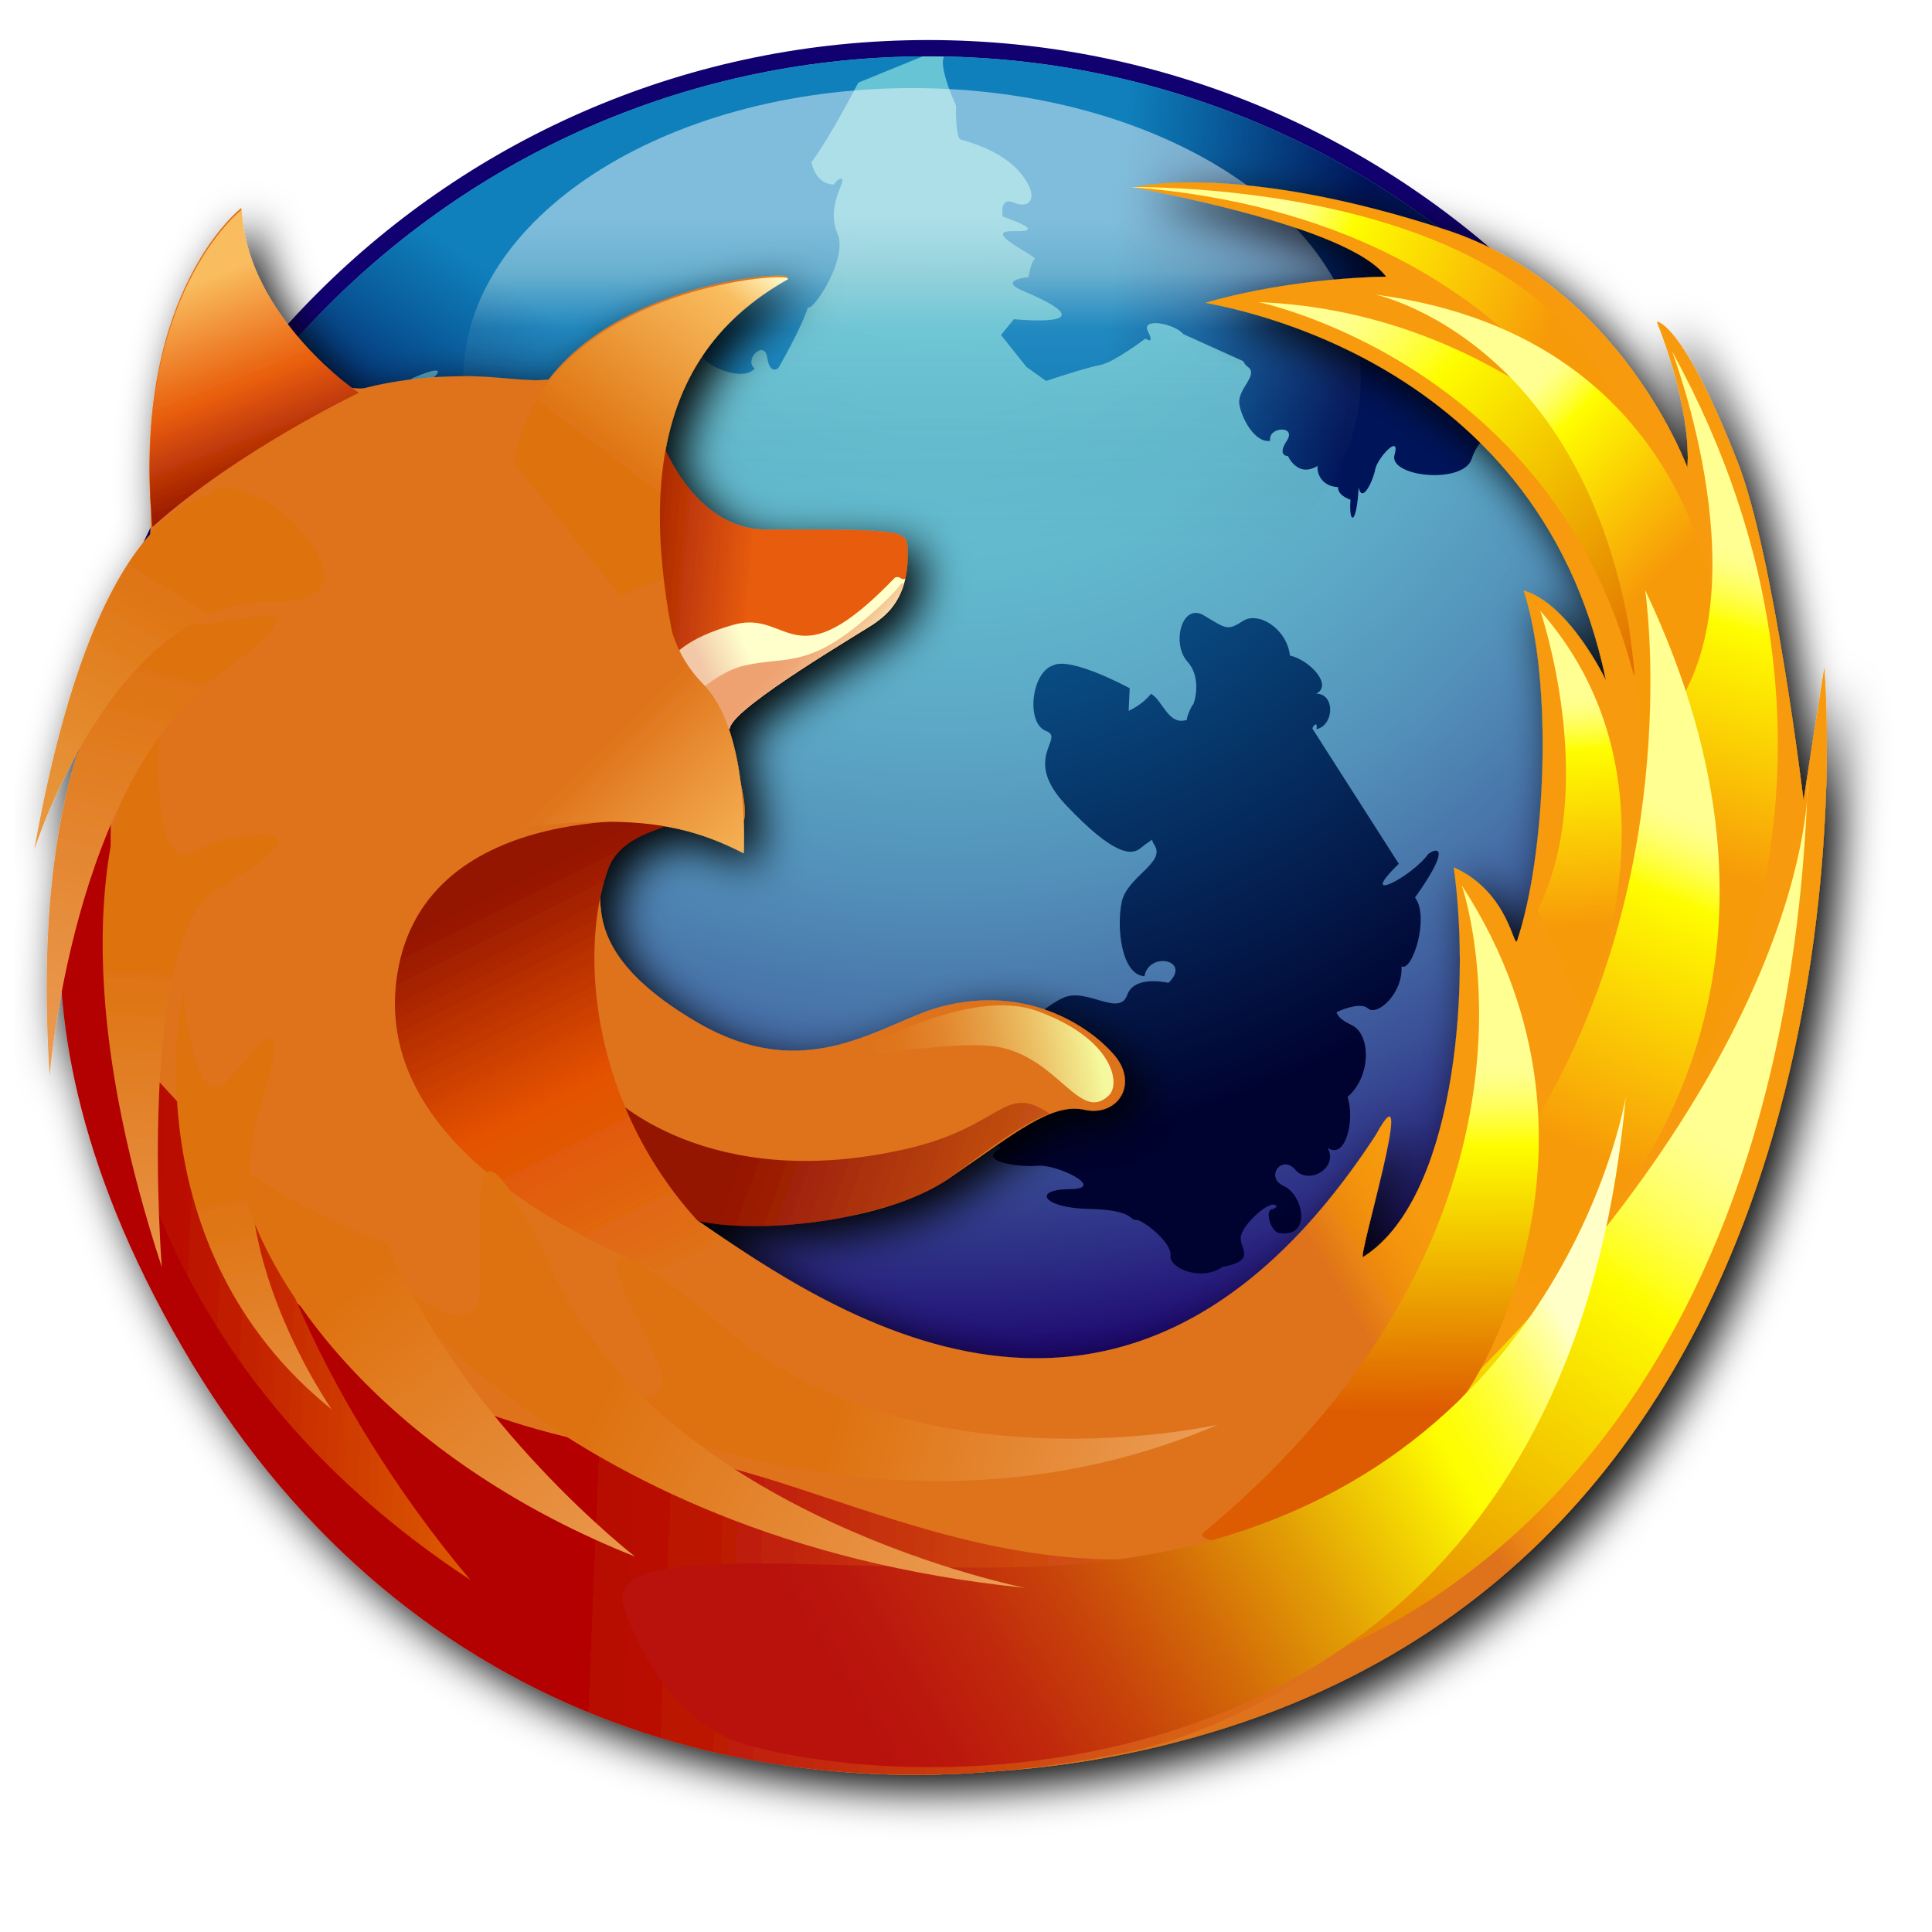
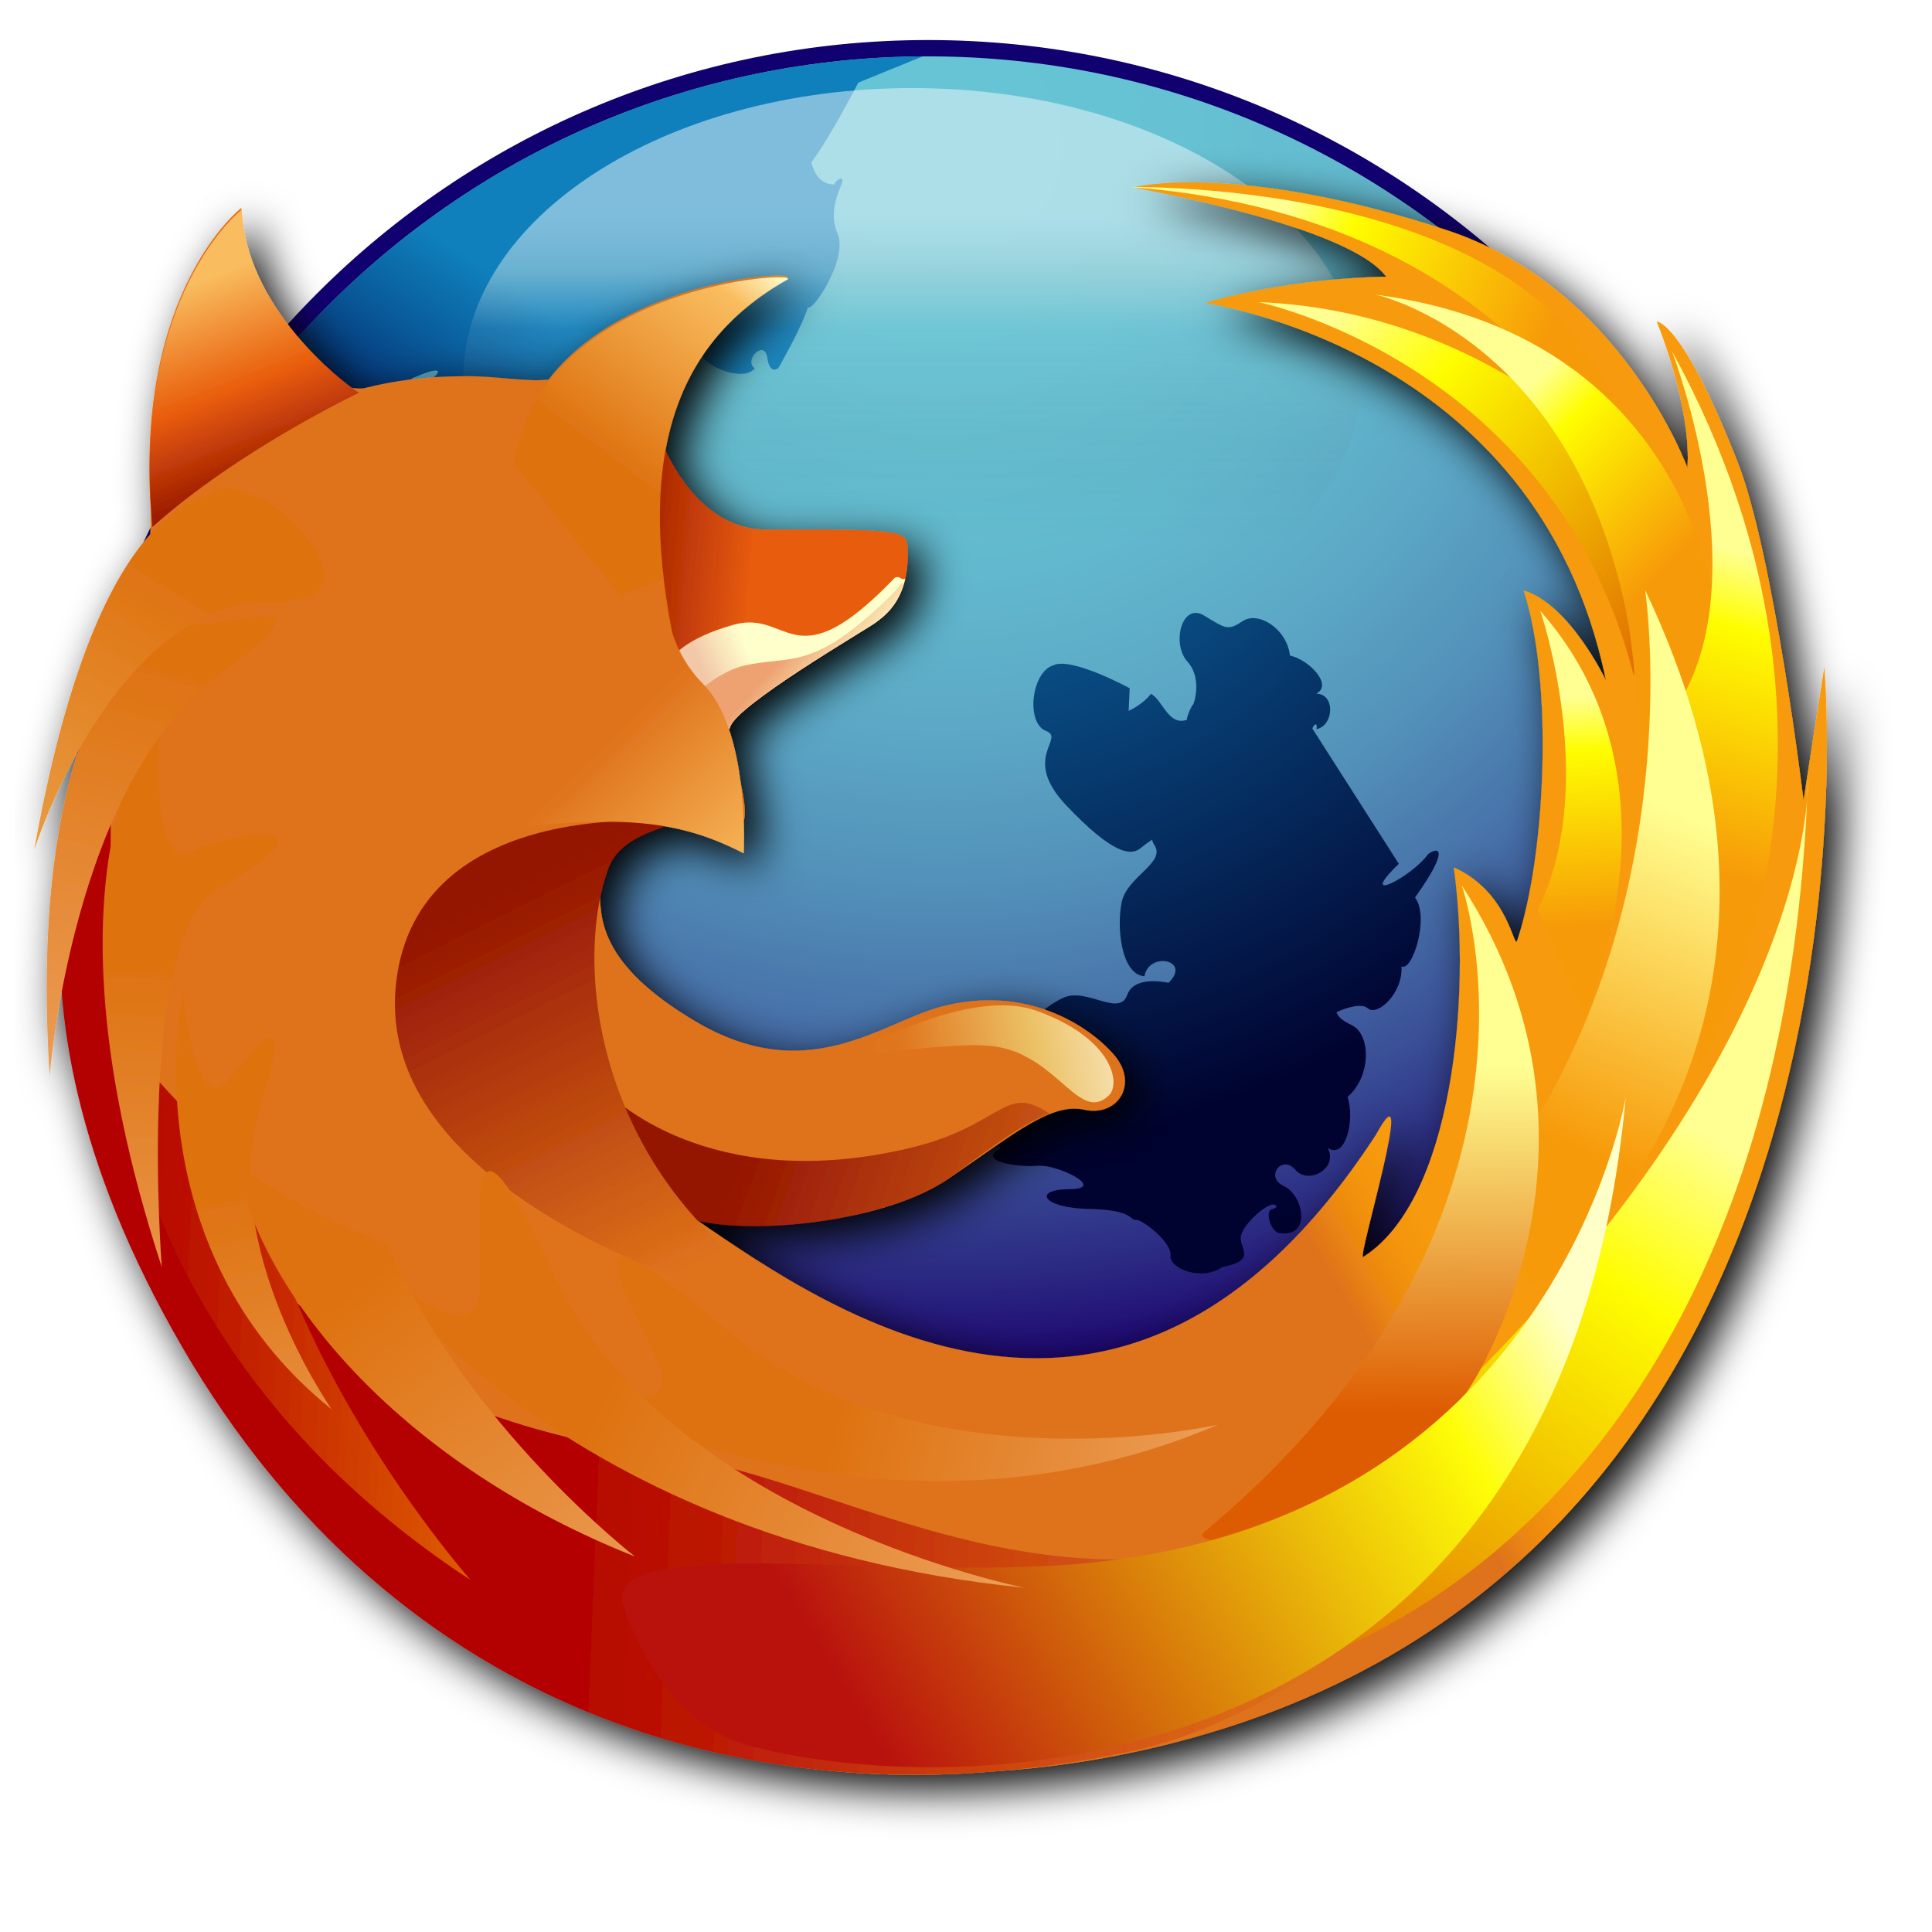
<svg xmlns="http://www.w3.org/2000/svg" xmlns:xlink="http://www.w3.org/1999/xlink" width="256" height="256" viewBox="0 0 132.72 127.219">
  <g>
    <g>
      <ellipse fill="#110070" cx="63.755" cy="59.375" rx="59.336" ry="59.375" />
      <radialGradient id="firefox-logo-61" cx="64.569" cy="7.227" r="104.221" fx="64.569" fy="7.227" gradientUnits="userSpaceOnUse">
        <stop offset="0" style="stop-color:#67C5D5" />
        <stop offset="0.16" style="stop-color:#66C2D3" />
        <stop offset="0.28" style="stop-color:#62B9CE" />
        <stop offset="0.385" style="stop-color:#5CA8C6" />
        <stop offset="0.483" style="stop-color:#5392BA" />
        <stop offset="0.576" style="stop-color:#4874AA" />
        <stop offset="0.665" style="stop-color:#3A5097" />
        <stop offset="0.749" style="stop-color:#2A2781" />
        <stop offset="0.815" style="stop-color:#1B006D" />
        <stop offset="1" style="stop-color:#596AAD" />
      </radialGradient>
      <ellipse fill="url(#firefox-logo-61)" cx="63.755" cy="59.375" rx="58.215" ry="58.254" />
      <radialGradient id="firefox-logo-65" cx="65.405" cy="19.12" r="57.383" fx="65.405" fy="19.12" gradientUnits="userSpaceOnUse">
        <stop offset="0" style="stop-color:#0F80BC" />
        <stop offset="0.264" style="stop-color:#0B629B" />
        <stop offset="0.844" style="stop-color:#031747" />
        <stop offset="1" style="stop-color:#00022F" />
      </radialGradient>
      <path fill="url(#firefox-logo-65)" d="M90.165,47.314c-0.042-0.123,0.384-0.62,0.27,0.024 c1.209-0.245,1.311-2.43-0.021-2.438c1.176-0.58-0.453-2.318-1.799-2.615c-0.217-1.87-2.189-3.059-3.226-2.38 c-1.047,0.681-1.137,0.561-2.671-0.37c-1.528-0.927-2.264,1.928-1.14,3.175c1.131,1.256,0.311,3.281,0.358,2.935 c0,0-0.426,0.766-0.398,1.053c-1.294,0.439-1.672-1.383-2.475-1.786c-0.585,0.763-1.53,1.17-1.53,1.17l0.071-1.553 c0,0-4.017-2.188-5.251-1.575c-1.521,0.47-1.881,3.991-0.5,4.506c1.383,0.521-1.735,1.818,1.393,5.116 c3.213,3.386,4.455,3.483,5.111,2.932c0.162-0.139,0.442-0.347,0.784-0.578c0.031,0.13,0.083,0.255,0.163,0.373 c0.804,1.209-1.869,2.162-2.242,3.894c-0.379,1.751-0.03,5.007,1.556,5.118c0.302-1.735,3.27-1.122,1.655,0.45 c-0.703-0.142-2.421-0.357-2.841,0.841c-0.53,1.512-2.774-0.512-4.344,0.167c-1.563,0.674-3.844,2.887-3.076,4.443 c1.476-0.7,2.606,2.456,0.544,1.808c-2.069-0.65-1.667,0.583-1.667,0.583s-2.154,1.699-0.137,3.508 c-1.753,0.91,1.226,1.338,2.546,1.217c1.322-0.12,4.792,1.591,2.185,1.608c-2.612,0.016-1.834,1.294,1.294,1.355 c3.123,0.064,2.795,0.788,3.259,0.756c0.464-0.032,2.484,1.561,2.374,2.444c-0.113,0.884,2.116,1.801,3.566,0.788 c2.539-0.471,1.006-1.364,1.291-2.215c0.285-0.854,1.574-1.942,2.016-2.03c0.084-0.115,0.775,0.023,0.134,0.283 c-0.554,0.006-0.161,1.566,0.502,1.646c2.242,0.273,1.586-2.654,0.269-3.243c-1.32-0.594-0.135-2.204,0.792-1.12 c0.927,1.082,2.993-0.133,2.218-1.504c1.232,0.854,1.896-1.909,1.372-3.495c1.648-1.429,1.595-4.278,0.32-4.915 c-0.627-0.313-0.93-0.516-1.082-0.905c0.757-0.358,1.761-0.622,2.155-0.269c0.641,0.579,2.425-1.018,2.312-2.885 c0.751,0.412,1.947-3.395,0.931-4.727c2.326-3.252,1.699-3.547,0.921-3.002c-1.17,1.622-5.013,3.563-2.034,0.688" />
      <g>
        <defs>
          <ellipse id="firefox-logo-8" cx="63.755" cy="59.375" rx="58.215" ry="58.254" />
        </defs>
        <clipPath id="firefox-logo-68">
          <use xlink:href="#firefox-logo-8" />
        </clipPath>
-         <linearGradient id="firefox-logo-69" gradientUnits="userSpaceOnUse" x1="76.372" y1="16.592" x2="93.232" y2="18.029">
-           <stop offset="0" style="stop-color:#0F80BC" />
-           <stop offset="0.338" style="stop-color:#0A5F9E" />
-           <stop offset="1" style="stop-color:#00145A" />
-         </linearGradient>
-         <path clip-path="url(#firefox-logo-68)" fill="url(#firefox-logo-69)" d="M65.061,1.002 c-0.912,0.203,0.613,3.503,0.613,3.503s-0.055,2.216,0.321,2.329c0.374,0.113,2.852,0.733,4.147,2.345 c1.301,1.614,0.625,2.463-0.458,1.997c-1.084-0.465-0.797,0.959-0.797,0.959s3.27,1.063,0.8,0.995 c-2.475-0.066,1.666,1.741,1.393,1.93c-0.273,0.191-0.429,1.231-0.429,1.231s-2.183,0.182-0.333,0.959 c6.26,2.637-0.669,1.925-0.669,1.925l-0.884,1.087l1.749,2.194l1.345,0.962c0,0,2.833-0.945,3.716-1.093 c0.884-0.146,3.114-1.815,3.114-1.815s0.669,0.478,0.169-0.497c-0.501-0.976,1.841-0.54,2.425,0.186l4.134,1.867 c0.054,0.144,0.146,0.274,0.292,0.375c0.806,0.565-0.729,1.535-0.573,2.562c0.156,1.016,1.093,2.704,2.121,2.526 c-0.18-0.969,1.851-1.086,1.144-0.006c-0.706,1.077,0.077,1.056,0.077,1.056s0.653,1.521,2.034,0.676 c-0.056,0.464,0.227,1.397,1.413,1.459c0,0-0.126,0.506,0.848,0.865c-0.132,1.737,0.424,1.792,0.561-0.846 c0.245,1.157,0.992-0.471,1.141-1.25c0.15-0.784,1.756-2.505,1.322-0.984c-0.431,1.508,4.735,2.06,5.308,0.259 c0.578-1.815,2.637-2.763,2.699-3.038c0.062-0.281-4.583-0.712-4.07-0.493c0.514,0.219,1.47-0.948,1.115-1.986 c0.576,0.116,0.83-2.301-0.083-2.927c1.143-2.405,0.651-2.48,0.182-2.001c-0.57,1.205-2.922,3.023-1.327,0.783 c1.609-2.263-0.653-0.284-1.438,0.208c-0.689,1.341-1.899,1.08-1.899,1.08s-0.222-0.911-1.516-0.607 c0.151-1.612-0.653-0.838-1.12-1.154c-0.285-0.193-0.558-0.627-0.726-0.999c1.115,0.452,2.612,0.933,2.354,0.104 c-0.167-0.542,2.112,0.643,2.192,0.396l2.848-0.396l2.769-1.75C85.388,0.164,65.061,1.002,65.061,1.002z" />
        <linearGradient id="firefox-logo-70" gradientUnits="userSpaceOnUse" x1="38.492" y1="19.147" x2="29.174" y2="32.832">
          <stop offset="0" style="stop-color:#0F80BC" />
          <stop offset="0.338" style="stop-color:#0A5F9E" />
          <stop offset="1" style="stop-color:#00145A" />
        </linearGradient>
        <path clip-path="url(#firefox-logo-68)" fill="url(#firefox-logo-70)" d="M38.752,6.095 c-10.573,4.747-18.551,14.531-18.551,14.531s0.938,2.145,1.265,1.987c0.33-0.156-2.361,5.628-0.386,5.954 c1.985,0.325,7.696-3.578,6.637-3.22c-1.056,0.356,0.595-2.112,0.595-2.112s2.972-1.318,1.214,0.202 c-1.743,1.511,2.318,0.187,2.255,0.496c-0.064,0.311,0.525,1.147,0.525,1.147s-1.393,1.494,0.406,0.892 c6.172-2.075,0.812,1.779,0.812,1.779l0.106,1.312l2.67,0.464l1.578-0.15c0,0,1.381-2.436,1.914-3.098 c0.535-0.663,1.028-3.284,1.028-3.284s0.803-0.084-0.213-0.468c-1.016-0.385,0.972-1.583,1.886-1.434l4.303-1.336 c0.138,0.068,0.292,0.103,0.47,0.082c0.985-0.114,0.489,1.603,1.294,2.25c0.796,0.644,2.627,1.264,3.283,0.469 c-0.784-0.594,0.674-2.011,0.86-0.751c0.187,1.249,0.767,0.723,0.767,0.723s1.543-2.654,2.036-4.177 c0.27,0.377,2.788-3.309,2.025-5.067c-0.771-1.78,0.479-3.456,0.34-3.715c-0.143-0.256-0.896,0.528-0.34,0.34 c0.561-0.192-1.589,0.772-1.874-2.061c-0.288-2.89-0.707,0.243-0.985,1.169c0.377,1.508,4.29-6.093,4.29-6.093l5.044-2.057 C64.006,0.873,52.525-0.088,38.752,6.095z" />
      </g>
      <linearGradient id="firefox-logo-71" gradientUnits="userSpaceOnUse" x1="62.652" y1="34.546" x2="62.652" y2="11.895">
        <stop offset="0.014" style="stop-color:#000000" stop-opacity="0" />
        <stop offset="0.65" style="stop-color:#C4E0E3" stop-opacity="0.2" />
        <stop offset="0.822" style="stop-color:#C4E0E3" />
        <stop offset="0.85" style="stop-color:#CDE5E8" />
        <stop offset="0.944" style="stop-color:#E8F4F7" />
        <stop offset="1" style="stop-color:#F2FAFC" />
      </linearGradient>
      <ellipse opacity="0.5" fill="url(#firefox-logo-71)" cx="62.652" cy="23.271" rx="30.825" ry="19.971" />
    </g>
    <filter id="blurshadow" x="-25%" y="-25%" width="150%" height="150%">
      <feGaussianBlur in="SourceAlpha" stdDeviation="1.5" result="blur" />
      <feOffset dx="1" dy="1" in="blur" result="shift" />
      <feMerge>
        <feMergeNode in="shift" />
        <feMergeNode in="SourceGraphic" />
      </feMerge>
    </filter>
    <g filter="url(#blurshadow)">
      <g>
        <linearGradient id="firefox-logo-74" gradientUnits="userSpaceOnUse" x1="64.478" y1="56.301" x2="78.466" y2="48.085">
          <stop offset="0" style="stop-color:#DF731B" />
          <stop offset="0.545" style="stop-color:#DF731B" />
          <stop offset="0.701" style="stop-color:#EC8811" />
          <stop offset="0.859" style="stop-color:#F4950B" />
          <stop offset="1" style="stop-color:#F79A09" />
        </linearGradient>
        <path fill="url(#firefox-logo-74)" d="M125.321,43.084l-1.426,9.15c0,0-2.039-16.94-4.538-23.273 c-3.83-9.704-5.534-9.626-5.545-9.612c2.565,6.519,2.1,10.021,2.1,10.021s-4.545-12.387-16.562-16.328 c-14.232-4.665-21.482-2.979-21.428-2.914c0.054,0.066,14.709,2.562,17.308,6.133c0,0-6.225,0-12.42,1.785 c-0.28,0.08,22.793,2.882,27.51,25.938c0,0-2.529-5.277-5.657-6.173c2.057,6.258,1.529,18.133-0.43,24.035 c-0.252,0.759-0.51-3.281-4.369-5.021c1.236,8.857-0.074,22.905-6.219,26.775c-0.479,0.301,3.852-13.868,0.871-8.39 c-17.797,27.287-38.956,11.04-47.538,5.249c6.888,1.688,14.205,0.472,18.441-2.423c4.275-2.922,6.804-5.058,9.075-4.553 c2.27,0.507,3.781-1.771,2.018-3.792c-1.765-2.025-6.051-4.808-11.849-3.291c-4.089,1.071-9.156,5.595-16.891,1.014 c-6.599-3.91-6.554-7.085-6.554-9.108c0-2.024,1.8-5.1,5.076-4.595c2.934,0.453,1.388-1.27,4.545,0 c0.86,0.346-0.086-4.129-1.31-6.996c2.357-4.919,10.004-6.381,10.575-6.812c1.034-0.782,0.465-1.172,0.818-2.35 c0.33-1.097,0.541-4.062-8.017-3.243c-3.938,0.377-6.443-4.726-7.264-5.965c0.266-1.577,0.693-3.018,1.271-4.338 c0.587-1.203,1.228-2.305,1.868-3.139c0.2-0.261,0.374-0.49,0.532-0.703c1.276-1.488,2.842-2.76,4.722-3.818 c0.981-0.554-10.969-0.035-16.346,6.974c-1.443,0.188-3.423-0.228-5.636-0.228c-2.774,0-4.953,0.303-6.97,0.81 c-0.323,0.081-0.844,0.037-1.481-0.115c-1.775-1.839-6.797-6.259-7.027-12.254c0,0-7.302,5.612-6.209,20.912 c-0.096,8.461-2.594,6.042-3.879,10.634c-0.598,2.176,0.899,3.815,0.899,3.879c-0.002,0.033,1.796-1.946,1.796-1.946 s-11.323,19.617,3.3,44.66c12.604,21.589,33.755,31.13,55.703,29.272c3.839-0.25,7.706-0.822,11.564-1.754 C130.881,104.828,125.321,43.084,125.321,43.084z" />
      </g>
      <linearGradient id="firefox-logo-75" gradientUnits="userSpaceOnUse" x1="41.839" y1="36.962" x2="52.697" y2="37.892">
        <stop offset="0.011" style="stop-color:#941403" />
        <stop offset="0.897" style="stop-color:#E85C0A" />
      </linearGradient>
      <path fill="url(#firefox-logo-75)" d="M45.469,27.61c0,0,2.21,6.039,7.167,6.019 c9.457-0.038,9.646,0.093,9.707,1.243c0.188,3.5-1.54,4.647-2.201,5.145c-0.663,0.497-9.668,5.718-9.999,7.211 C49.812,48.72,39.752,33.03,39.752,33.03L45.469,27.61z" />
      <linearGradient id="firefox-logo-77" gradientUnits="userSpaceOnUse" x1="48.731" y1="44.32" x2="51.856" y2="42.945">
        <stop offset="0" style="stop-color:#F2C8A9" />
        <stop offset="1" style="stop-color:#FFFFCC" />
      </linearGradient>
      <path fill="url(#firefox-logo-77)" d="M60.143,40.017c0.502-0.378,1.616-1.137,2.042-3.011 c-0.311,0.126-0.34-0.23-0.707-0.076c-6.955,7.255-7.221,2.203-11.017,3.22c-3.46,0.947-4.237,2.246-4.383,2.347 c0.051,0.073,0.104,0.148,0.155,0.221c0.997,0.506,1.953,2.122,2.671,3.564c0.702,0.836,1.173,1.248,1.241,0.945 C50.475,45.734,59.48,40.513,60.143,40.017z" />
      <linearGradient id="firefox-logo-78" gradientUnits="userSpaceOnUse" x1="38.768" y1="82.582" x2="91.339" y2="84.747">
        <stop offset="0" style="stop-color:#B30000" />
        <stop offset="1" style="stop-color:#DF731B" />
      </linearGradient>
      <path fill="url(#firefox-logo-78)" d="M8.18,45.782C6.76,48.761-2.352,64.159,12.519,89.787 c14.552,25.084,39.737,33.276,65.45,27.71c7.34-1.588,15.803-7.331,21.196-11.545c-3.465-8.74-1.414-8.412-3.271-7.262 c-20.714,12.823-37.18,0.174-49.924-1.443C-0.913,91.305,8.345,45.689,8.345,45.689L8.18,45.782z" />
      <linearGradient id="firefox-logo-79" gradientUnits="userSpaceOnUse" x1="51.278" y1="74.424" x2="78.689" y2="84.212">
        <stop offset="0" style="stop-color:#941403" />
        <stop offset="1" style="stop-color:#DF731B" />
      </linearGradient>
      <path fill="url(#firefox-logo-79)" d="M47.219,80.933c4.419,1.325,14.06,0.183,18.201-2.897 c2.79-2.074,4.898-3.638,6.671-4.292c-3.134-2.129-3.184,0.889-9.774,2.415c-13.728,3.185-20.393-3.695-20.393-3.695 c0.972,5.444,4.372,8.095,5.902,9.036C47.42,81.14,47.207,80.929,47.219,80.933z" />
      <linearGradient id="firefox-logo-80" gradientUnits="userSpaceOnUse" x1="6.106" y1="87.057" x2="32.828" y2="87.057" gradientTransform="matrix(0.9988 0.049 -0.049 0.9988 4.7153 -1.2399)">
        <stop offset="0.056" style="stop-color:#B30000" />
        <stop offset="1" style="stop-color:#DE5C01" />
      </linearGradient>
      <path fill="url(#firefox-logo-80)" d="M32.332,105.794c0,0-11.428-12.896-14.618-27.338 c-4.704-4.443-8.042-8.2-10.259-10.917C8.735,77.816,13.975,93.771,32.332,105.794z" />
      <linearGradient id="firefox-logo-81" gradientUnits="userSpaceOnUse" x1="209.723" y1="-130.659" x2="224.261" y2="-85.619" gradientTransform="matrix(0.9929 0.1186 -0.1186 0.9929 -207.2682 181.2932)">
        <stop offset="0.056" style="stop-color:#DE7210" />
        <stop offset="1" style="stop-color:#F6C08F" />
      </linearGradient>
      <path fill="url(#firefox-logo-81)" d="M22.799,94.082c0,0-7.887-11.228-4.93-20.762 c2.66-8.571-0.565-3.472-2.441-1.64c-1.895,1.851-2.869-5.464-2.821-6.307c0.003-0.018,0.001-0.026-0.001-0.027 C12.487,65.321,8.852,82.872,22.799,94.082z" />
      <linearGradient id="firefox-logo-82" gradientUnits="userSpaceOnUse" x1="12.471" y1="61.107" x2="12.471" y2="111.455" gradientTransform="matrix(0.999 0.0448 -0.0448 0.999 3.2321 -0.6968)">
        <stop offset="0.056" style="stop-color:#DE7210" />
        <stop offset="1" style="stop-color:#F6C08F" />
      </linearGradient>
      <path fill="url(#firefox-logo-82)" d="M11.115,84.294c0,0-1.798-22.788,3.885-26.009 c9.025-5.115,0.753-3.919-1.864-2.499c-2.645,1.433-2.4-8-2.026-8.896C11.477,46.007,1.795,55.808,11.115,84.294z" />
      <path fill="#A40000" d="M50.601,17.239c0,0-7.145,7.257-7.092,7.282c0.054,0.026,0.205,9.315,0.438,11.948 c0.856,1.011,3.524,7.588,1.482,6.128c-2.086-1.49-0.582-1.522-0.4-0.765c0.005,0.025,0.005,0.037,0,0.037 C44.891,41.933,39.844,30.946,50.601,17.239z" />
      <linearGradient id="firefox-logo-83" gradientUnits="userSpaceOnUse" x1="18.348" y1="30.846" x2="12.886" y2="16.85">
        <stop offset="0.011" style="stop-color:#941403" />
        <stop offset="0.472" style="stop-color:#E85C0A" />
        <stop offset="1" style="stop-color:#F9BD5F" />
      </linearGradient>
      <path fill="url(#firefox-logo-83)" d="M16.613,11.647c0,0-7.594,5.825-6.143,21.805 c5.878-5.277,14.19-9.222,14.19-9.222C23.265,23.352,16.866,18.233,16.613,11.647z" />
      <linearGradient id="firefox-logo-84" gradientUnits="userSpaceOnUse" x1="41.704" y1="34.058" x2="54.792" y2="16.853">
        <stop offset="0.197" style="stop-color:#DE7210" />
        <stop offset="0.843" style="stop-color:#F9BD5F" />
        <stop offset="1" style="stop-color:#FFFCCF" />
      </linearGradient>
      <path fill="url(#firefox-logo-84)" d="M35.328,29.122l11.406,14.185c-3.291-13.93-0.761-22.288,7.34-26.847 C55.273,15.784,37.149,16.703,35.328,29.122z" />
      <linearGradient id="firefox-logo-85" gradientUnits="userSpaceOnUse" x1="34.784" y1="57.541" x2="48.052" y2="84.079">
        <stop offset="0.017" style="stop-color:#941403" />
-         <stop offset="0.5" style="stop-color:#E35100" />
        <stop offset="1" style="stop-color:#DF731B" />
      </linearGradient>
      <path fill="url(#firefox-logo-85)" d="M27.292,64.164C29.237,51.908,46.294,53.71,46.294,53.71 c-0.761,0.565-3.683,0.903-4.52,3.241c-2.762,7.719-0.128,24.581,17.078,31.653C60.667,89.352,24.418,82.276,27.292,64.164z" />
      <linearGradient id="firefox-logo-86" gradientUnits="userSpaceOnUse" x1="54.825" y1="41.267" x2="58.139" y2="44.27">
        <stop offset="0" style="stop-color:#EEA272" />
-         <stop offset="0.186" style="stop-color:#EFA777" />
-         <stop offset="0.406" style="stop-color:#F2B585" />
-         <stop offset="0.643" style="stop-color:#F6CD9C" />
-         <stop offset="0.89" style="stop-color:#FCEEBB" />
        <stop offset="1" style="stop-color:#FFFFCC" />
      </linearGradient>
      <path fill="url(#firefox-logo-86)" d="M62.087,37.338c-0.084-0.015-0.158-0.013-0.195,0.037 c-0.21,0.281-1.021,1.239-2.95,2.81c-3.583,2.915-5.093,2.177-7.762,2.774c-1.215,0.271-2.37,1.087-3.148,1.741 c0.315,0.509,0.609,1.057,0.871,1.582c0.702,0.836,1.173,1.248,1.241,0.945c0.331-1.493,9.336-6.714,9.999-7.211 C60.613,39.663,61.611,38.962,62.087,37.338z" />
      <linearGradient id="firefox-logo-87" gradientUnits="userSpaceOnUse" x1="35.5" y1="48.361" x2="50.721" y2="63.893">
        <stop offset="0.197" style="stop-color:#DF731B" />
        <stop offset="0.843" style="stop-color:#F9BD5F" />
        <stop offset="1" style="stop-color:#FFFCCF" />
      </linearGradient>
      <path fill="url(#firefox-logo-87)" d="M51.09,55.865c0.1-2.59-0.081-8.881-2.774-11.611 c-2.057-2.085-2.54-4.474-2.816-7.201c-22.363,8.353-25.556,19.272-23.32,18.917C40.066,53.135,45.094,52.788,51.09,55.865z" />
      <linearGradient id="firefox-logo-88" gradientUnits="userSpaceOnUse" x1="847.471" y1="-1065.021" x2="847.471" y2="-1007.958" gradientTransform="matrix(0.9673 0.2537 -0.2537 0.9673 -1076.666 855.2322)">
        <stop offset="0.056" style="stop-color:#DE7210" />
        <stop offset="1" style="stop-color:#F6C08F" />
      </linearGradient>
      <path fill="url(#firefox-logo-88)" d="M3.411,71.171c0,0,1.554-20.192,11.661-27.582 c7.935-5.805,1.773-3.696-1.291-3.456c-3.231,0.256-4.954,2.221-4.331,1.498c0.027-0.03,0.036-0.047,0.031-0.055 C9.375,41.451,1.897,47.726,3.411,71.171z" />
      <linearGradient id="firefox-logo-89" gradientUnits="userSpaceOnUse" x1="15.856" y1="36.413" x2="-3.437" y2="67.833" gradientTransform="matrix(0.9897 -0.0801 0.0949 1.1727 -3.8203 -4.9468)">
        <stop offset="0.056" style="stop-color:#DE7210" />
        <stop offset="1" style="stop-color:#F2C06E" />
      </linearGradient>
      <path fill="url(#firefox-logo-89)" d="M2.347,55.658c0,0,5.416-17.192,16.362-17.047 c7.259,0.097,1.501-6.134-0.695-7.081c-2.291-0.981-2.839-0.943-3.374-0.469C13.838,31.771,6.636,31.497,2.347,55.658z" />
      <linearGradient id="firefox-logo-90" gradientUnits="userSpaceOnUse" x1="80.929" y1="67.845" x2="60.433" y2="71.76">
        <stop offset="0.005" style="stop-color:#FFFAEE" />
-         <stop offset="0.276" style="stop-color:#F5F89B" />
-         <stop offset="0.31" style="stop-color:#F3ED91" />
        <stop offset="0.467" style="stop-color:#ECC267" />
-         <stop offset="0.618" style="stop-color:#E6A046" />
-         <stop offset="0.761" style="stop-color:#E2872E" />
        <stop offset="0.892" style="stop-color:#E07820" />
        <stop offset="1" style="stop-color:#DF731B" />
      </linearGradient>
      <path fill="url(#firefox-logo-90)" d="M76.185,72.486c0.823-0.807,0.249-3.903-4.924-5.78 c-4.694-1.705-12.021,2.63-14.195,3.486c0,0,8.299-1.555,11.411-1.037C72.695,69.857,74.177,74.456,76.185,72.486z" />
      <linearGradient id="firefox-logo-91" gradientUnits="userSpaceOnUse" x1="-411.273" y1="427.628" x2="-411.273" y2="475.32" gradientTransform="matrix(0.992 0.1261 -0.1261 0.992 477.0624 -332.3914)">
        <stop offset="0.056" style="stop-color:#DE7210" />
        <stop offset="1" style="stop-color:#F2C06E" />
      </linearGradient>
    </g>
    <g id="Fire">
      <linearGradient id="firefox-logo-110" gradientUnits="userSpaceOnUse" x1="88.331" y1="117.368" x2="117.265" y2="72.741">
        <stop offset="0" style="stop-color:#DE5C01" />
        <stop offset="0.736" style="stop-color:#FEFD00" />
-         <stop offset="0.778" style="stop-color:#FEFE26" />
-         <stop offset="0.837" style="stop-color:#FFFE54" />
-         <stop offset="0.889" style="stop-color:#FFFF76" />
-         <stop offset="0.932" style="stop-color:#FFFF8B" />
        <stop offset="0.961" style="stop-color:#FFFF92" />
      </linearGradient>
      <path fill="url(#firefox-logo-110)" d="M124.199,50.76c0,0,0.771,17.288-23.244,41.304 c-2.669,2.668-17.16,16.244-16.65,20.317C84.484,113.82,122.326,106.576,124.199,50.76z" />
      <linearGradient id="firefox-logo-111" gradientUnits="userSpaceOnUse" x1="105.157" y1="22.738" x2="86.211" y2="14.417">
        <stop offset="0" style="stop-color:#F79A09" />
        <stop offset="0.736" style="stop-color:#FEFD00" />
-         <stop offset="0.778" style="stop-color:#FEFE26" />
-         <stop offset="0.837" style="stop-color:#FFFE54" />
-         <stop offset="0.889" style="stop-color:#FFFF76" />
-         <stop offset="0.932" style="stop-color:#FFFF8B" />
        <stop offset="0.961" style="stop-color:#FFFF92" />
      </linearGradient>
      <path fill="url(#firefox-logo-111)" d="M77.64,10.096c28.926,2.222,34.528,23.021,34.53,21.748 C112.243,11.624,84.726,10.089,77.64,10.096z" />
      <linearGradient id="firefox-logo-112" gradientUnits="userSpaceOnUse" x1="117.882" y1="41.729" x2="91.359" y2="17.106">
        <stop offset="0" style="stop-color:#DE5C01" />
        <stop offset="0.736" style="stop-color:#FEFD00" />
-         <stop offset="0.778" style="stop-color:#FEFE26" />
-         <stop offset="0.837" style="stop-color:#FFFE54" />
-         <stop offset="0.889" style="stop-color:#FFFF76" />
-         <stop offset="0.932" style="stop-color:#FFFF8B" />
        <stop offset="0.961" style="stop-color:#FFFF92" />
      </linearGradient>
      <path fill="url(#firefox-logo-112)" d="M86.449,18.003c0,0,20.053,4.099,25.709,25.354 c0.75,2.815-2.416-17.267-1.439-15.361C111.694,29.912,102.648,18.638,86.449,18.003z" />
      <linearGradient id="firefox-logo-113" gradientUnits="userSpaceOnUse" x1="1.14" y1="145.445" x2="-9.966" y2="133.959" gradientTransform="matrix(0.9996 -0.0282 0.0282 0.9996 104.7769 -104.6242)">
        <stop offset="0" style="stop-color:#F79A09" />
        <stop offset="0.736" style="stop-color:#FEFD00" />
-         <stop offset="0.778" style="stop-color:#FEFE26" />
-         <stop offset="0.837" style="stop-color:#FFFE54" />
-         <stop offset="0.889" style="stop-color:#FFFF76" />
-         <stop offset="0.932" style="stop-color:#FFFF8B" />
        <stop offset="0.961" style="stop-color:#FFFF92" />
      </linearGradient>
      <path fill="url(#firefox-logo-113)" d="M94.464,17.483c0,0,18.11,3.775,18.29,32.509 c0.127,20.338,3.141,7.635,6.131,3.064c2.578-3.948,0.816-8.76,0.754-8.748c-0.01,0.003-1.305-3.743-0.432-2.156 c0.039,0.07-1.216-1.034-1.207-1.035C118.201,41.087,117.303,20.465,94.464,17.483z" />
      <linearGradient id="firefox-logo-114" gradientUnits="userSpaceOnUse" x1="113.436" y1="55.834" x2="119.687" y2="34.332">
        <stop offset="0" style="stop-color:#F79A09" />
        <stop offset="0.736" style="stop-color:#FEFD00" />
-         <stop offset="0.778" style="stop-color:#FEFE26" />
-         <stop offset="0.837" style="stop-color:#FFFE54" />
-         <stop offset="0.889" style="stop-color:#FFFF76" />
-         <stop offset="0.932" style="stop-color:#FFFF8B" />
        <stop offset="0.961" style="stop-color:#FFFF92" />
      </linearGradient>
      <path fill="url(#firefox-logo-114)" d="M114.857,21.376c0,0,6.505,16.945-0.389,25.371 c-2.25,2.75-2.502,16.839,0.247,15.545c2.756-1.296,2.157,7.481,1.796,8.48c-0.008,0.019-0.01,0.028-0.006,0.031 C116.685,70.914,130.097,49.143,114.857,21.376z" />
      <linearGradient id="firefox-logo-115" gradientUnits="userSpaceOnUse" x1="-51.966" y1="212.788" x2="-52.194" y2="196.434" gradientTransform="matrix(0.9992 -0.0412 0.0412 0.9992 151.8961 -153.906)">
        <stop offset="0" style="stop-color:#F79A09" />
        <stop offset="0.736" style="stop-color:#FEFD00" />
-         <stop offset="0.778" style="stop-color:#FEFE26" />
-         <stop offset="0.837" style="stop-color:#FFFE54" />
-         <stop offset="0.889" style="stop-color:#FFFF76" />
-         <stop offset="0.932" style="stop-color:#FFFF8B" />
        <stop offset="0.961" style="stop-color:#FFFF92" />
      </linearGradient>
      <path fill="url(#firefox-logo-115)" d="M105.814,39.215c0,0,4.095,11.989-0.193,20.56l3.244,7.245 C111.244,61.176,114.273,48.817,105.814,39.215z" />
      <linearGradient id="firefox-logo-116" gradientUnits="userSpaceOnUse" x1="-172.721" y1="332.082" x2="-161.456" y2="309.893" gradientTransform="matrix(0.9975 -0.0707 0.0707 0.9975 254.6004 -268.4704)">
        <stop offset="0" style="stop-color:#F79A09" />
-         <stop offset="0.736" style="stop-color:#FEFD00" />
-         <stop offset="0.778" style="stop-color:#FEFE26" />
-         <stop offset="0.837" style="stop-color:#FFFE54" />
-         <stop offset="0.889" style="stop-color:#FFFF76" />
-         <stop offset="0.932" style="stop-color:#FFFF8B" />
        <stop offset="0.961" style="stop-color:#FFFF92" />
      </linearGradient>
      <path fill="url(#firefox-logo-116)" d="M113.016,37.789c0,0,2.832,19.03-7.387,36.208 c0.158,3.973-0.539,7.569-1.496,10.532c0.445,0.586,1.041,0.987,1.827,1.057c-0.347,0.32-0.692,0.62-1.026,0.904 c-0.614,0.271-1.243,0.558-1.852,0.853c-0.13,0.303-0.261,0.597-0.389,0.879c0.68-0.477,1.438-1.056,2.24-1.731 c2.087-0.922,3.965-1.638,3.961-1.642c0,0-0.383,0.143-1.303,0.478c-0.619,0.225-1.16,0.301-1.632,0.259 C113.851,78.394,124.665,62.311,113.016,37.789z M101.109,88.379c-0.902,0.529-1.558,1.025-1.698,1.408 c-0.103,0.279,0.512,0.118,1.575-0.479C101.041,88.989,101.086,88.676,101.109,88.379z" />
      <linearGradient id="firefox-logo-117" gradientUnits="userSpaceOnUse" x1="99.206" y1="87.747" x2="100.721" y2="63.169" gradientTransform="matrix(0.9975 -0.0707 0.0707 0.9975 -10.9669 13.6507)">
        <stop offset="0" style="stop-color:#DE5C01" />
-         <stop offset="0.736" style="stop-color:#FEFD00" />
-         <stop offset="0.778" style="stop-color:#FEFE26" />
-         <stop offset="0.837" style="stop-color:#FFFE54" />
-         <stop offset="0.889" style="stop-color:#FFFF76" />
-         <stop offset="0.932" style="stop-color:#FFFF8B" />
        <stop offset="0.961" style="stop-color:#FFFF92" />
      </linearGradient>
      <path fill="url(#firefox-logo-117)" d="M100.412,58.065c0,0,8.057,22.932-17.693,44.432 c-1.519,1.269,10.452,0.726,11.5,0.25c3.086-1.402,6.733-10.757,6.303-9.637C100.095,94.229,112.479,76.574,100.412,58.065z" />
      <linearGradient id="firefox-logo-118" gradientUnits="userSpaceOnUse" x1="58.369" y1="113.859" x2="105.875" y2="85.465">
        <stop offset="0" style="stop-color:#B9120D" />
-         <stop offset="0.078" style="stop-color:#BB180D" />
-         <stop offset="0.182" style="stop-color:#C0290C" />
-         <stop offset="0.301" style="stop-color:#C8450A" />
-         <stop offset="0.431" style="stop-color:#D36C08" />
-         <stop offset="0.571" style="stop-color:#E29E05" />
-         <stop offset="0.715" style="stop-color:#F4DA02" />
-         <stop offset="0.792" style="stop-color:#FEFD00" />
        <stop offset="0.814" style="stop-color:#FEFD07" />
-         <stop offset="0.846" style="stop-color:#FEFD1B" />
-         <stop offset="0.884" style="stop-color:#FEFE3C" />
-         <stop offset="0.927" style="stop-color:#FFFE69" />
-         <stop offset="0.974" style="stop-color:#FFFFA3" />
        <stop offset="1" style="stop-color:#FFFFC7" />
      </linearGradient>
      <path fill="url(#firefox-logo-118)" d="M111.68,72.61c0,0-4.86,29.744-38.461,32.137 c-13.157,0.938-32.048-2.141-30.375,2.877c0.519,1.556,2.992,8.043,8.636,9.548C66.755,121.247,107.395,119.913,111.68,72.61z " />
    </g>
    <g>
      <linearGradient id="firefox-logo-119" gradientUnits="userSpaceOnUse" x1="54.24" y1="93.582" x2="102.907" y2="100.176" gradientTransform="matrix(0.9951 0.0989 -0.0989 0.9951 10.3843 -6.0754)">
        <stop offset="0.056" style="stop-color:#DE7210" />
        <stop offset="1" style="stop-color:#F6C08F" />
      </linearGradient>
      <path fill="url(#firefox-logo-119)" d="M83.657,95.119c0,0-20.559,4.697-33.878-6.641 c-12.187-10.377-6.141-1.643-4.488,2.665c1.698,4.418-7.853,1.042-9.289,0.332C34.571,90.774,58.625,105.859,83.657,95.119z" />
      <linearGradient id="firefox-logo-120" gradientUnits="userSpaceOnUse" x1="39.013" y1="89.89" x2="95.522" y2="107.65" gradientTransform="matrix(0.9895 0.1448 -0.1448 0.9895 14.2829 -5.8352)">
        <stop offset="0.056" style="stop-color:#DE7210" />
        <stop offset="1" style="stop-color:#F6C08F" />
      </linearGradient>
      <path fill="url(#firefox-logo-120)" d="M70.408,106.325c0,0-24.525-4.82-32.29-21.438 c-6.635-14.197-4.879-3.779-5.178,0.962c-0.314,4.877-7.191-1.783-8.11-2.942c-0.026-0.028-0.044-0.047-0.046-0.042 C24.647,82.955,37.433,102.999,70.408,106.325z" />
      <linearGradient id="firefox-logo-121" gradientUnits="userSpaceOnUse" x1="-601.467" y1="628.961" x2="-574.597" y2="680.404" gradientTransform="matrix(0.9837 -0.1799 0.1799 0.9837 500.9515 -643.7268)">
        <stop offset="0.056" style="stop-color:#DE7210" />
        <stop offset="1" style="stop-color:#F6C08F" />
      </linearGradient>
      <path fill="url(#firefox-logo-121)" d="M43.617,104.176c0,0-11.714-9.073-16.995-21.514 c-4.438-1.542-10.339-5.067-10.456-5.67C18.041,86.659,27.912,97.946,43.617,104.176z" />
    </g>
  </g>
</svg>
